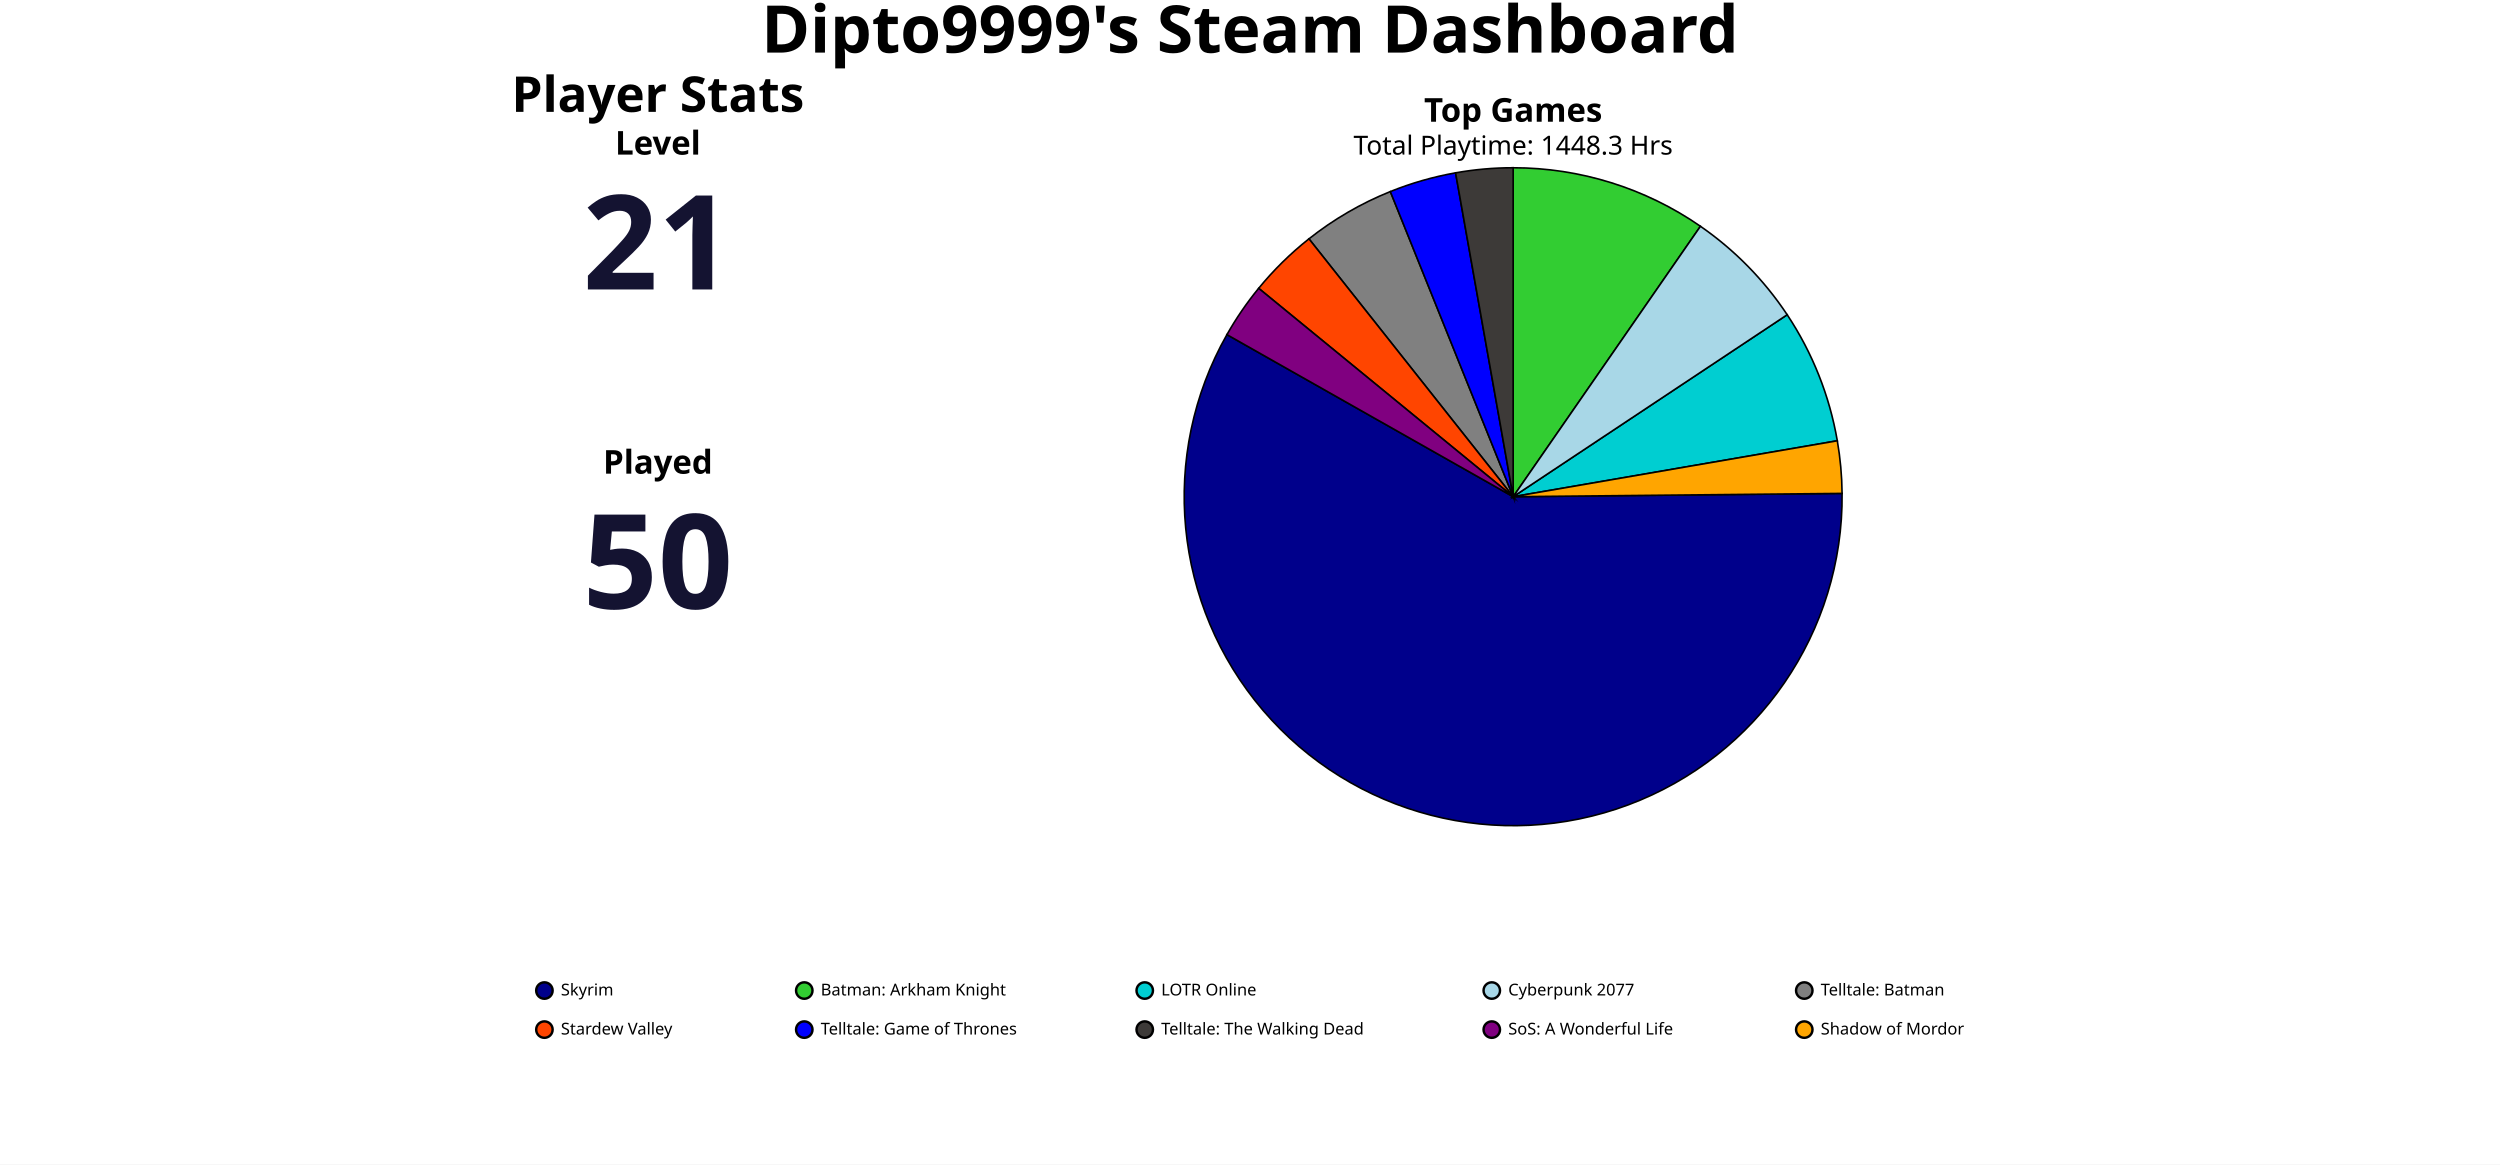
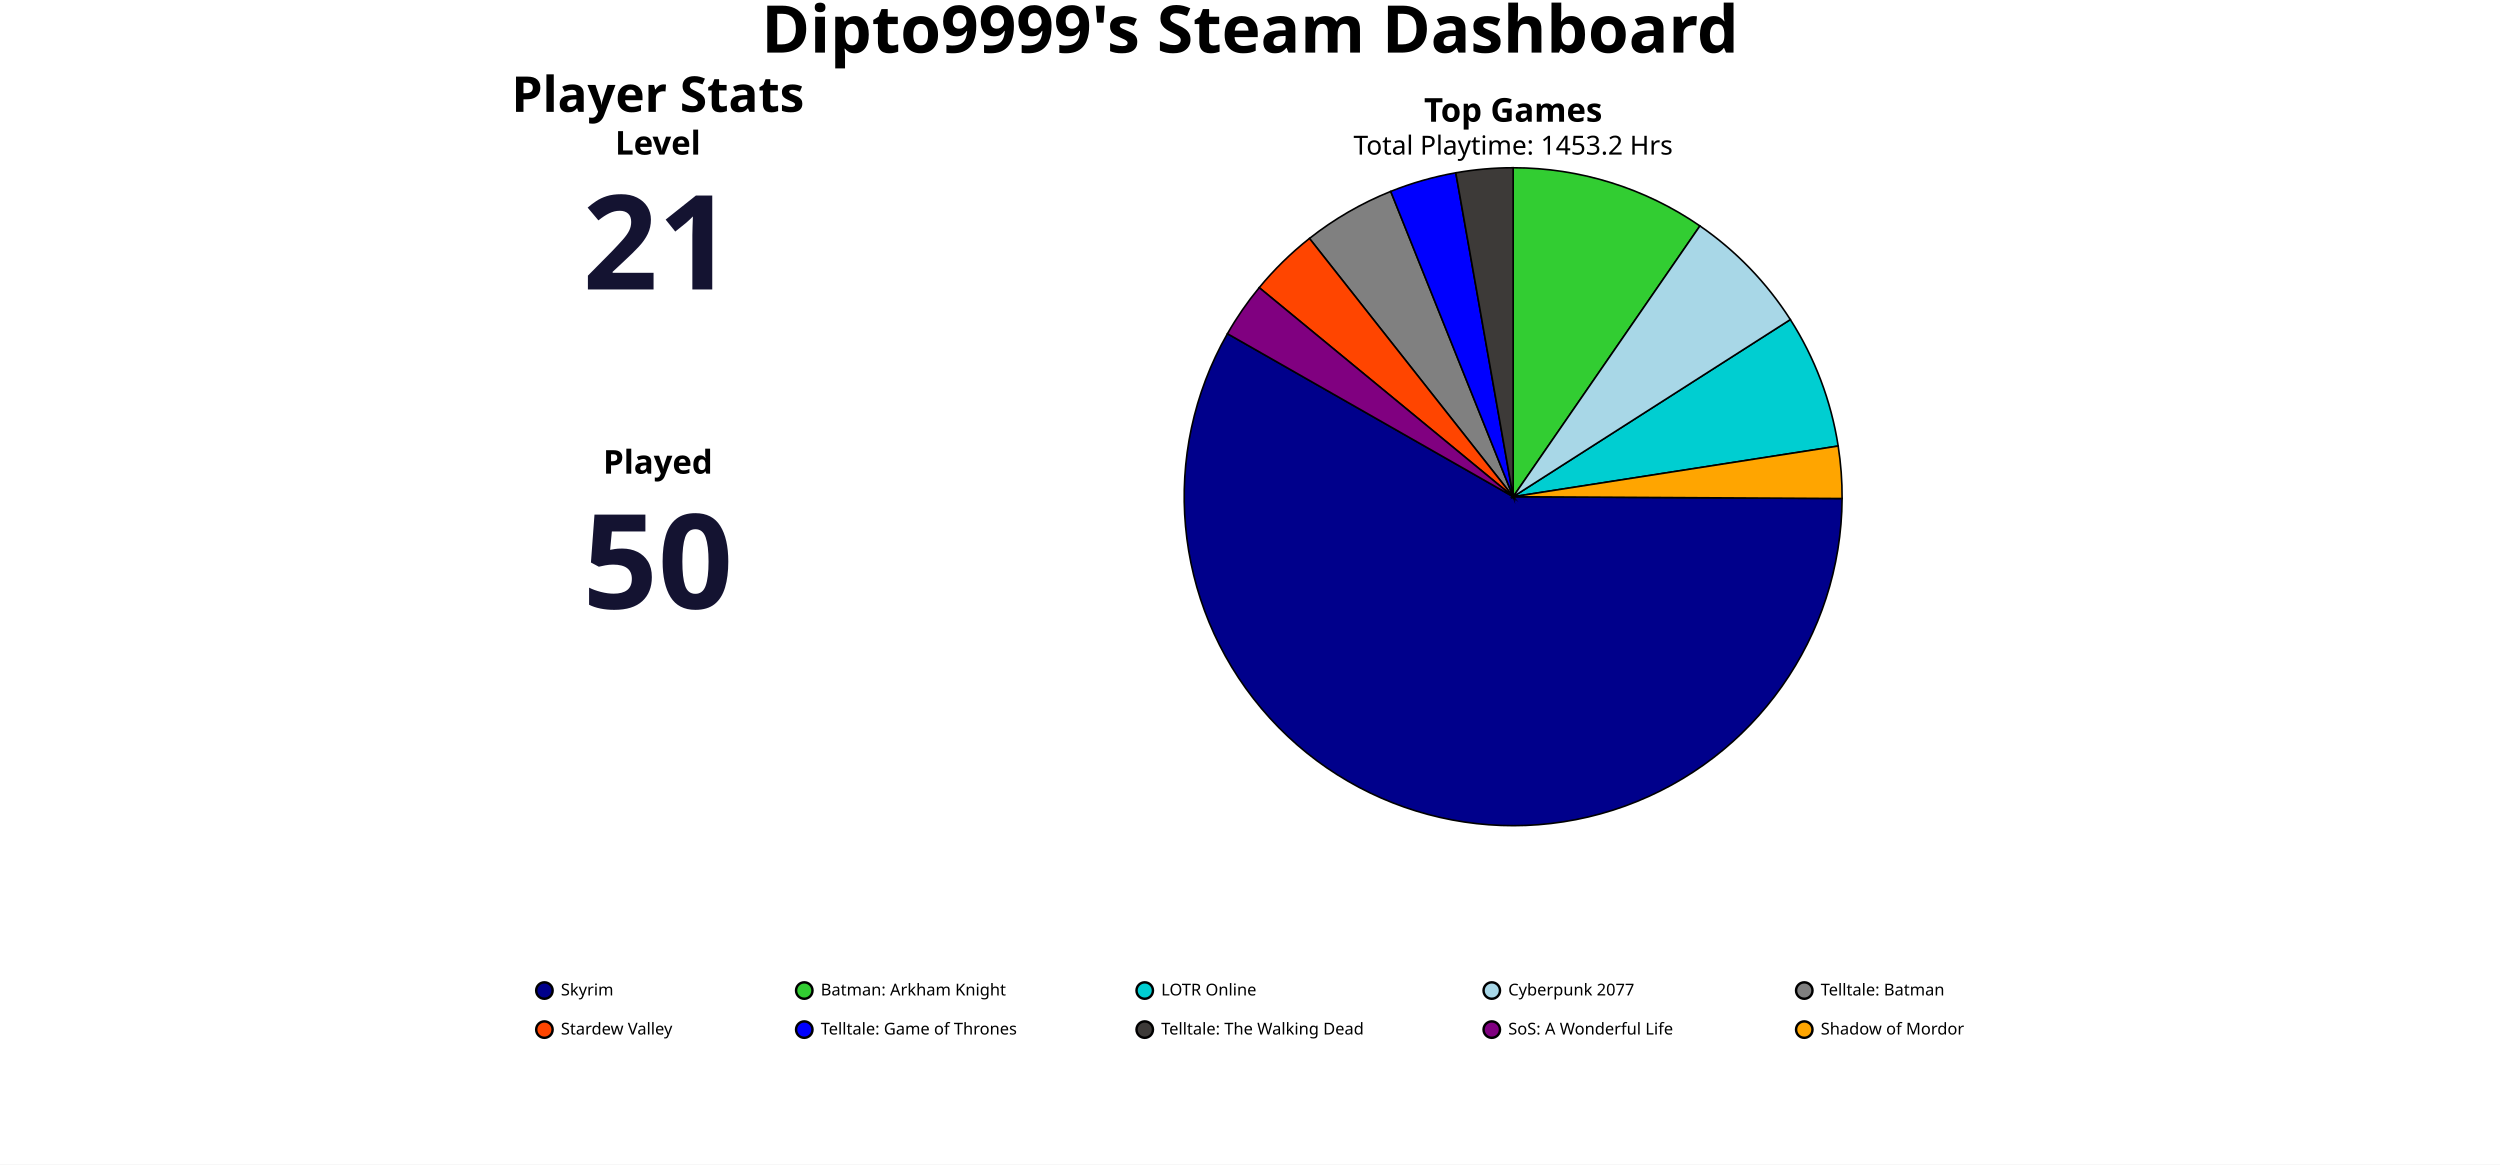
<svg xmlns="http://www.w3.org/2000/svg" version="1.1" class="marks" width="1520" height="708" viewBox="0 0 1520 708">
  <rect width="1520" height="708" fill="white" />
  <g fill="none" stroke-miterlimit="10" transform="translate(250,102)">
    <g class="mark-group role-frame root" role="graphics-object" aria-roledescription="group mark container">
      <g transform="translate(0,0)">
        <path class="background" aria-hidden="true" d="M0,0h0v0h0Z" />
        <g>
          <g class="mark-group role-scope concat_0_group" role="graphics-object" aria-roledescription="group mark container">
            <g transform="translate(0,0)">
              <path class="background" aria-hidden="true" d="M0,0h0v0h0Z" />
              <g>
                <g class="mark-group role-scope concat_0_concat_0_group" role="graphics-object" aria-roledescription="group mark container">
                  <g transform="translate(0,0)">
                    <path class="background" aria-hidden="true" d="M0,0h300v150h-300Z" stroke="#ddd" stroke-opacity="0" stroke-width="1.5" />
                    <g>
                      <g class="mark-text role-mark concat_0_concat_0_marks" role="graphics-object" aria-roledescription="text mark container">
                        <text aria-label="Metric: Level; Value: 21" role="graphics-symbol" aria-roledescription="text mark" text-anchor="middle" transform="translate(150,74)" font-family="sans-serif" font-size="80px" font-weight="bold" fill="#141331">21</text>
                      </g>
                      <g class="mark-group role-title">
                        <g transform="translate(150,-24)">
                          <path class="background" aria-hidden="true" d="M0,0h0v0h0Z" pointer-events="none" />
                          <g>
                            <g class="mark-text role-title-text" role="graphics-symbol" aria-roledescription="title" aria-label="Title text 'Level'" pointer-events="none">
                              <text text-anchor="middle" transform="translate(0,16)" font-family="sans-serif" font-size="20px" font-weight="bold" fill="#000" opacity="1">Level</text>
                            </g>
                          </g>
                          <path class="foreground" aria-hidden="true" d="" pointer-events="none" display="none" />
                        </g>
                      </g>
                    </g>
                    <path class="foreground" aria-hidden="true" d="" display="none" />
                  </g>
                </g>
                <g class="mark-group role-scope concat_0_concat_1_group" role="graphics-object" aria-roledescription="group mark container">
                  <g transform="translate(0,194)">
                    <path class="background" aria-hidden="true" d="M0,0h300v150h-300Z" stroke="#ddd" stroke-opacity="0" stroke-width="1.5" />
                    <g>
                      <g class="mark-text role-mark concat_0_concat_1_marks" role="graphics-object" aria-roledescription="text mark container">
                        <text aria-label="Metric: Played; Value: 50" role="graphics-symbol" aria-roledescription="text mark" text-anchor="middle" transform="translate(150,74)" font-family="sans-serif" font-size="80px" font-weight="bold" fill="#141331">50</text>
                      </g>
                      <g class="mark-group role-title">
                        <g transform="translate(150,-24)">
                          <path class="background" aria-hidden="true" d="M0,0h0v0h0Z" pointer-events="none" />
                          <g>
                            <g class="mark-text role-title-text" role="graphics-symbol" aria-roledescription="title" aria-label="Title text 'Played'" pointer-events="none">
                              <text text-anchor="middle" transform="translate(0,16)" font-family="sans-serif" font-size="20px" font-weight="bold" fill="#000" opacity="1">Played</text>
                            </g>
                          </g>
                          <path class="foreground" aria-hidden="true" d="" pointer-events="none" display="none" />
                        </g>
                      </g>
                    </g>
                    <path class="foreground" aria-hidden="true" d="" display="none" />
                  </g>
                </g>
                <g class="mark-group role-title">
                  <g transform="translate(150,-58)">
                    <path class="background" aria-hidden="true" d="M0,0h0v0h0Z" pointer-events="none" />
                    <g>
                      <g class="mark-text role-title-text" role="graphics-symbol" aria-roledescription="title" aria-label="Title text 'Player Stats'" pointer-events="none">
                        <text text-anchor="middle" transform="translate(0,24)" font-family="sans-serif" font-size="30px" font-weight="bold" fill="#000" opacity="1">Player Stats</text>
                      </g>
                    </g>
                    <path class="foreground" aria-hidden="true" d="" pointer-events="none" display="none" />
                  </g>
                </g>
              </g>
              <path class="foreground" aria-hidden="true" d="" display="none" />
            </g>
          </g>
          <g class="mark-group role-scope concat_1_group" role="graphics-object" aria-roledescription="group mark container">
            <g transform="translate(320,0)">
              <path class="background" aria-hidden="true" d="M0,0h700v400h-700Z" />
              <g>
                <g class="mark-arc role-mark concat_1_marks" role="graphics-object" aria-roledescription="arc mark container">
-                   <path aria-label="playtime_percentage: 58.36; name: Skyrim; Game: Skyrim; Time (Hrs): 845.3; Playtime (%): 58.36" role="graphics-symbol" aria-roledescription="arc mark" transform="translate(350,200)" d="M-174.037,-98.545A200,200,0,1,0,199.99,-2.011L0,0Z" fill="#00008B" stroke="black" stroke-width="1" />
-                   <path aria-label="playtime_percentage: 9.64; name: Batman: Arkham Knight; Game: Batman: Arkham Knight; Time (Hrs): 139.7; Playtime (%): 9.64" role="graphics-symbol" aria-roledescription="arc mark" transform="translate(350,200)" d="M113.867,-164.421A200,200,0,0,0,0,-200L0,0Z" fill="#32CD32" stroke="black" stroke-width="1" />
-                   <path aria-label="playtime_percentage: 6.61; name: LOTR Online; Game: LOTR Online; Time (Hrs): 95.7; Playtime (%): 6.61" role="graphics-symbol" aria-roledescription="arc mark" transform="translate(350,200)" d="M197.086,-34.014A200,200,0,0,0,166.607,-110.643L0,0Z" fill="#00CED1" stroke="black" stroke-width="1" />
-                   <path aria-label="playtime_percentage: 6.03; name: Cyberpunk 2077; Game: Cyberpunk 2077; Time (Hrs): 87.3; Playtime (%): 6.03" role="graphics-symbol" aria-roledescription="arc mark" transform="translate(350,200)" d="M166.607,-110.643A200,200,0,0,0,113.867,-164.421L0,0Z" fill="#A8D7E7" stroke="black" stroke-width="1" />
-                   <path aria-label="playtime_percentage: 4.57; name: Telltale: Batman; Game: Telltale: Batman; Time (Hrs): 66.2; Playtime (%): 4.57" role="graphics-symbol" aria-roledescription="arc mark" transform="translate(350,200)" d="M-74.675,-185.536A200,200,0,0,0,-124.164,-156.791L0,0Z" fill="#808080" stroke="black" stroke-width="1" />
-                   <path aria-label="playtime_percentage: 3.42; name: Stardew Valley; Game: Stardew Valley; Time (Hrs): 49.5; Playtime (%): 3.42" role="graphics-symbol" aria-roledescription="arc mark" transform="translate(350,200)" d="M-124.164,-156.791A200,200,0,0,0,-154.742,-126.709L0,0Z" fill="#FF4500" stroke="black" stroke-width="1" />
-                   <path aria-label="playtime_percentage: 3.29; name: Telltale: Game of Thrones; Game: Telltale: Game of Thrones; Time (Hrs): 47.7; Playtime (%): 3.29" role="graphics-symbol" aria-roledescription="arc mark" transform="translate(350,200)" d="M-35.005,-196.913A200,200,0,0,0,-74.675,-185.536L0,0Z" fill="#0000FF" stroke="black" stroke-width="1" />
-                   <path aria-label="playtime_percentage: 2.8; name: Telltale: The Walking Dead; Game: Telltale: The Walking Dead; Time (Hrs): 40.5; Playtime (%): 2.80" role="graphics-symbol" aria-roledescription="arc mark" transform="translate(350,200)" d="M0,-200A200,200,0,0,0,-35.005,-196.913L0,0Z" fill="#3D3A38" stroke="black" stroke-width="1" />
-                   <path aria-label="playtime_percentage: 2.72; name: SoS: A Wonderful Life; Game: SoS: A Wonderful Life; Time (Hrs): 39.4; Playtime (%): 2.72" role="graphics-symbol" aria-roledescription="arc mark" transform="translate(350,200)" d="M-154.742,-126.709A200,200,0,0,0,-174.037,-98.545L0,0Z" fill="#800080" stroke="black" stroke-width="1" />
-                   <path aria-label="playtime_percentage: 2.56; name: Shadow of Mordor; Game: Shadow of Mordor; Time (Hrs): 37.0; Playtime (%): 2.56" role="graphics-symbol" aria-roledescription="arc mark" transform="translate(350,200)" d="M199.99,-2.011A200,200,0,0,0,197.086,-34.014L0,0Z" fill="#FFA500" stroke="black" stroke-width="1" />
+                   <path aria-label="playtime_percentage: 58.17; name: Skyrim; Game: Skyrim; Time (Hrs): 845.3; Playtime (%): 58.17" role="graphics-symbol" aria-roledescription="arc mark" transform="translate(350,200)" d="M-173.716,-99.11A200,200,0,1,0,199.997,1.099L0,0Z" fill="#00008B" stroke="black" stroke-width="1" />
+                   <path aria-label="playtime_percentage: 9.61; name: Batman: Arkham Knight; Game: Batman: Arkham Knight; Time (Hrs): 139.7; Playtime (%): 9.61" role="graphics-symbol" aria-roledescription="arc mark" transform="translate(350,200)" d="M113.547,-164.642A200,200,0,0,0,0,-200L0,0Z" fill="#32CD32" stroke="black" stroke-width="1" />
+                   <path aria-label="playtime_percentage: 6.59; name: LOTR Online; Game: LOTR Online; Time (Hrs): 95.7; Playtime (%): 6.59" role="graphics-symbol" aria-roledescription="arc mark" transform="translate(350,200)" d="M197.611,-30.818A200,200,0,0,0,168.517,-107.712L0,0Z" fill="#00CED1" stroke="black" stroke-width="1" />
+                   <path aria-label="playtime_percentage: 6.34; name: Cyberpunk 2077; Game: Cyberpunk 2077; Time (Hrs): 92.2; Playtime (%): 6.34" role="graphics-symbol" aria-roledescription="arc mark" transform="translate(350,200)" d="M168.517,-107.712A200,200,0,0,0,113.547,-164.642L0,0Z" fill="#A8D7E7" stroke="black" stroke-width="1" />
+                   <path aria-label="playtime_percentage: 4.56; name: Telltale: Batman; Game: Telltale: Batman; Time (Hrs): 66.2; Playtime (%): 4.56" role="graphics-symbol" aria-roledescription="arc mark" transform="translate(350,200)" d="M-74.435,-185.633A200,200,0,0,0,-123.858,-157.033L0,0Z" fill="#808080" stroke="black" stroke-width="1" />
+                   <path aria-label="playtime_percentage: 3.41; name: Stardew Valley; Game: Stardew Valley; Time (Hrs): 49.5; Playtime (%): 3.41" role="graphics-symbol" aria-roledescription="arc mark" transform="translate(350,200)" d="M-123.858,-157.033A200,200,0,0,0,-154.411,-127.111L0,0Z" fill="#FF4500" stroke="black" stroke-width="1" />
+                   <path aria-label="playtime_percentage: 3.28; name: Telltale: Game of Thrones; Game: Telltale: Game of Thrones; Time (Hrs): 47.7; Playtime (%): 3.28" role="graphics-symbol" aria-roledescription="arc mark" transform="translate(350,200)" d="M-34.877,-196.935A200,200,0,0,0,-74.435,-185.633L0,0Z" fill="#0000FF" stroke="black" stroke-width="1" />
+                   <path aria-label="playtime_percentage: 2.79; name: Telltale: The Walking Dead; Game: Telltale: The Walking Dead; Time (Hrs): 40.5; Playtime (%): 2.79" role="graphics-symbol" aria-roledescription="arc mark" transform="translate(350,200)" d="M0,-200A200,200,0,0,0,-34.877,-196.935L0,0Z" fill="#3D3A38" stroke="black" stroke-width="1" />
+                   <path aria-label="playtime_percentage: 2.71; name: SoS: A Wonderful Life; Game: SoS: A Wonderful Life; Time (Hrs): 39.4; Playtime (%): 2.71" role="graphics-symbol" aria-roledescription="arc mark" transform="translate(350,200)" d="M-154.411,-127.111A200,200,0,0,0,-173.716,-99.11L0,0Z" fill="#800080" stroke="black" stroke-width="1" />
+                   <path aria-label="playtime_percentage: 2.55; name: Shadow of Mordor; Game: Shadow of Mordor; Time (Hrs): 37.0; Playtime (%): 2.55" role="graphics-symbol" aria-roledescription="arc mark" transform="translate(350,200)" d="M199.997,1.099A200,200,0,0,0,197.611,-30.818L0,0Z" fill="#FFA500" stroke="black" stroke-width="1" />
                </g>
                <g class="mark-group role-title">
                  <g transform="translate(350,-44)">
                    <path class="background" aria-hidden="true" d="M0,0h0v0h0Z" pointer-events="none" />
                    <g>
                      <g class="mark-text role-title-text" role="graphics-symbol" aria-roledescription="title" aria-label="Title text 'Top Games'" pointer-events="none">
                        <text text-anchor="middle" transform="translate(0,16)" font-family="sans-serif" font-size="20px" font-weight="bold" fill="#000" opacity="1">Top Games</text>
                      </g>
-                       <g class="mark-text role-title-subtitle" role="graphics-symbol" aria-roledescription="subtitle" aria-label="Subtitle text 'Total Playtime: 1448.3 Hrs'" pointer-events="none">
-                         <text text-anchor="middle" transform="translate(0,36)" font-family="sans-serif" font-size="16px" fill="#000" opacity="1">Total Playtime: 1448.3 Hrs</text>
+                       <g class="mark-text role-title-subtitle" role="graphics-symbol" aria-roledescription="subtitle" aria-label="Subtitle text 'Total Playtime: 1453.2 Hrs'" pointer-events="none">
+                         <text text-anchor="middle" transform="translate(0,36)" font-family="sans-serif" font-size="16px" fill="#000" opacity="1">Total Playtime: 1453.2 Hrs</text>
                      </g>
                    </g>
                    <path class="foreground" aria-hidden="true" d="" pointer-events="none" display="none" />
                  </g>
                </g>
              </g>
              <path class="foreground" aria-hidden="true" d="" display="none" />
            </g>
          </g>
          <g class="mark-group role-legend" role="graphics-symbol" aria-roledescription="legend" aria-label="Symbol legend for fill color with 10 values: Skyrim, Batman: Arkham Knight, LOTR Online, Cyberpunk 2077, Telltale: Batman, ending with Shadow of Mordor">
            <g transform="translate(0,419)">
              <path class="background" aria-hidden="true" d="M0,0h1014v187h-1014Z" pointer-events="none" />
              <g>
                <g class="mark-group role-legend-entry">
                  <g transform="translate(75,75)">
                    <path class="background" aria-hidden="true" d="M0,0h0v0h0Z" pointer-events="none" />
                    <g>
                      <g class="mark-group role-scope" role="graphics-object" aria-roledescription="group mark container">
                        <g transform="translate(0,0.25)">
                          <path class="background" aria-hidden="true" d="M0,0h81.957v12.5h-81.957Z" pointer-events="none" opacity="1" />
                          <g>
                            <g class="mark-symbol role-legend-symbol" pointer-events="none">
                              <path transform="translate(6,6)" d="M5,0A5,5,0,1,1,-5,0A5,5,0,1,1,5,0" fill="#00008B" stroke="black" stroke-width="1.5" opacity="1" />
                            </g>
                            <g class="mark-text role-legend-label" pointer-events="none">
                              <text text-anchor="start" transform="translate(16,9)" font-family="sans-serif" font-size="10px" fill="#000" opacity="1">Skyrim</text>
                            </g>
                          </g>
                          <path class="foreground" aria-hidden="true" d="" pointer-events="none" display="none" />
                        </g>
                        <g transform="translate(158,0.25)">
                          <path class="background" aria-hidden="true" d="M0,0h130.316v12.5h-130.316Z" pointer-events="none" opacity="1" />
                          <g>
                            <g class="mark-symbol role-legend-symbol" pointer-events="none">
                              <path transform="translate(6,6)" d="M5,0A5,5,0,1,1,-5,0A5,5,0,1,1,5,0" fill="#32CD32" stroke="black" stroke-width="1.5" opacity="1" />
                            </g>
                            <g class="mark-text role-legend-label" pointer-events="none">
                              <text text-anchor="start" transform="translate(16,9)" font-family="sans-serif" font-size="10px" fill="#000" opacity="1">Batman: Arkham Knight</text>
                            </g>
                          </g>
                          <path class="foreground" aria-hidden="true" d="" pointer-events="none" display="none" />
                        </g>
                        <g transform="translate(365,0.25)">
                          <path class="background" aria-hidden="true" d="M0,0h134.394v12.5h-134.394Z" pointer-events="none" opacity="1" />
                          <g>
                            <g class="mark-symbol role-legend-symbol" pointer-events="none">
                              <path transform="translate(6,6)" d="M5,0A5,5,0,1,1,-5,0A5,5,0,1,1,5,0" fill="#00CED1" stroke="black" stroke-width="1.5" opacity="1" />
                            </g>
                            <g class="mark-text role-legend-label" pointer-events="none">
                              <text text-anchor="start" transform="translate(16,9)" font-family="sans-serif" font-size="10px" fill="#000" opacity="1">LOTR Online</text>
                            </g>
                          </g>
                          <path class="foreground" aria-hidden="true" d="" pointer-events="none" display="none" />
                        </g>
                        <g transform="translate(576,0.25)">
                          <path class="background" aria-hidden="true" d="M0,0h113.1v12.5h-113.1Z" pointer-events="none" opacity="1" />
                          <g>
                            <g class="mark-symbol role-legend-symbol" pointer-events="none">
                              <path transform="translate(6,6)" d="M5,0A5,5,0,1,1,-5,0A5,5,0,1,1,5,0" fill="#A8D7E7" stroke="black" stroke-width="1.5" opacity="1" />
                            </g>
                            <g class="mark-text role-legend-label" pointer-events="none">
                              <text text-anchor="start" transform="translate(16,9)" font-family="sans-serif" font-size="10px" fill="#000" opacity="1">Cyberpunk 2077</text>
                            </g>
                          </g>
                          <path class="foreground" aria-hidden="true" d="" pointer-events="none" display="none" />
                        </g>
                        <g transform="translate(766,0.25)">
                          <path class="background" aria-hidden="true" d="M0,0h97.709v12.5h-97.709Z" pointer-events="none" opacity="1" />
                          <g>
                            <g class="mark-symbol role-legend-symbol" pointer-events="none">
                              <path transform="translate(6,6)" d="M5,0A5,5,0,1,1,-5,0A5,5,0,1,1,5,0" fill="#808080" stroke="black" stroke-width="1.5" opacity="1" />
                            </g>
                            <g class="mark-text role-legend-label" pointer-events="none">
                              <text text-anchor="start" transform="translate(16,9)" font-family="sans-serif" font-size="10px" fill="#000" opacity="1">Telltale: Batman</text>
                            </g>
                          </g>
                          <path class="foreground" aria-hidden="true" d="" pointer-events="none" display="none" />
                        </g>
                        <g transform="translate(0,24)">
                          <path class="background" aria-hidden="true" d="M0,0h81.957v12.5h-81.957Z" pointer-events="none" opacity="1" />
                          <g>
                            <g class="mark-symbol role-legend-symbol" pointer-events="none">
                              <path transform="translate(6,6)" d="M5,0A5,5,0,1,1,-5,0A5,5,0,1,1,5,0" fill="#FF4500" stroke="black" stroke-width="1.5" opacity="1" />
                            </g>
                            <g class="mark-text role-legend-label" pointer-events="none">
                              <text text-anchor="start" transform="translate(16,9)" font-family="sans-serif" font-size="10px" fill="#000" opacity="1">Stardew Valley</text>
                            </g>
                          </g>
                          <path class="foreground" aria-hidden="true" d="" pointer-events="none" display="none" />
                        </g>
                        <g transform="translate(158,24)">
                          <path class="background" aria-hidden="true" d="M0,0h130.316v12.5h-130.316Z" pointer-events="none" opacity="1" />
                          <g>
                            <g class="mark-symbol role-legend-symbol" pointer-events="none">
                              <path transform="translate(6,6)" d="M5,0A5,5,0,1,1,-5,0A5,5,0,1,1,5,0" fill="#0000FF" stroke="black" stroke-width="1.5" opacity="1" />
                            </g>
                            <g class="mark-text role-legend-label" pointer-events="none">
                              <text text-anchor="start" transform="translate(16,9)" font-family="sans-serif" font-size="10px" fill="#000" opacity="1">Telltale: Game of Thrones</text>
                            </g>
                          </g>
                          <path class="foreground" aria-hidden="true" d="" pointer-events="none" display="none" />
                        </g>
                        <g transform="translate(365,24)">
                          <path class="background" aria-hidden="true" d="M0,0h134.394v12.5h-134.394Z" pointer-events="none" opacity="1" />
                          <g>
                            <g class="mark-symbol role-legend-symbol" pointer-events="none">
                              <path transform="translate(6,6)" d="M5,0A5,5,0,1,1,-5,0A5,5,0,1,1,5,0" fill="#3D3A38" stroke="black" stroke-width="1.5" opacity="1" />
                            </g>
                            <g class="mark-text role-legend-label" pointer-events="none">
                              <text text-anchor="start" transform="translate(16,9)" font-family="sans-serif" font-size="10px" fill="#000" opacity="1">Telltale: The Walking Dead</text>
                            </g>
                          </g>
                          <path class="foreground" aria-hidden="true" d="" pointer-events="none" display="none" />
                        </g>
                        <g transform="translate(576,24)">
                          <path class="background" aria-hidden="true" d="M0,0h113.1v12.5h-113.1Z" pointer-events="none" opacity="1" />
                          <g>
                            <g class="mark-symbol role-legend-symbol" pointer-events="none">
                              <path transform="translate(6,6)" d="M5,0A5,5,0,1,1,-5,0A5,5,0,1,1,5,0" fill="#800080" stroke="black" stroke-width="1.5" opacity="1" />
                            </g>
                            <g class="mark-text role-legend-label" pointer-events="none">
                              <text text-anchor="start" transform="translate(16,9)" font-family="sans-serif" font-size="10px" fill="#000" opacity="1">SoS: A Wonderful Life</text>
                            </g>
                          </g>
                          <path class="foreground" aria-hidden="true" d="" pointer-events="none" display="none" />
                        </g>
                        <g transform="translate(766,24)">
                          <path class="background" aria-hidden="true" d="M0,0h97.709v12.5h-97.709Z" pointer-events="none" opacity="1" />
                          <g>
                            <g class="mark-symbol role-legend-symbol" pointer-events="none">
                              <path transform="translate(6,6)" d="M5,0A5,5,0,1,1,-5,0A5,5,0,1,1,5,0" fill="#FFA500" stroke="black" stroke-width="1.5" opacity="1" />
                            </g>
                            <g class="mark-text role-legend-label" pointer-events="none">
                              <text text-anchor="start" transform="translate(16,9)" font-family="sans-serif" font-size="10px" fill="#000" opacity="1">Shadow of Mordor</text>
                            </g>
                          </g>
                          <path class="foreground" aria-hidden="true" d="" pointer-events="none" display="none" />
                        </g>
                      </g>
                    </g>
                    <path class="foreground" aria-hidden="true" d="" pointer-events="none" display="none" />
                  </g>
                </g>
              </g>
              <path class="foreground" aria-hidden="true" d="" pointer-events="none" display="none" />
            </g>
          </g>
          <g class="mark-group role-title">
            <g transform="translate(510,-102)">
              <path class="background" aria-hidden="true" d="M0,0h0v0h0Z" pointer-events="none" />
              <g>
                <g class="mark-text role-title-text" role="graphics-symbol" aria-roledescription="title" aria-label="Title text 'Dipto9999's Steam Dashboard'" pointer-events="none">
                  <text text-anchor="middle" transform="translate(0,32)" font-family="sans-serif" font-size="40px" font-weight="bold" fill="#000" opacity="1">Dipto9999's Steam Dashboard</text>
                </g>
              </g>
              <path class="foreground" aria-hidden="true" d="" pointer-events="none" display="none" />
            </g>
          </g>
        </g>
        <path class="foreground" aria-hidden="true" d="" display="none" />
      </g>
    </g>
  </g>
</svg>
